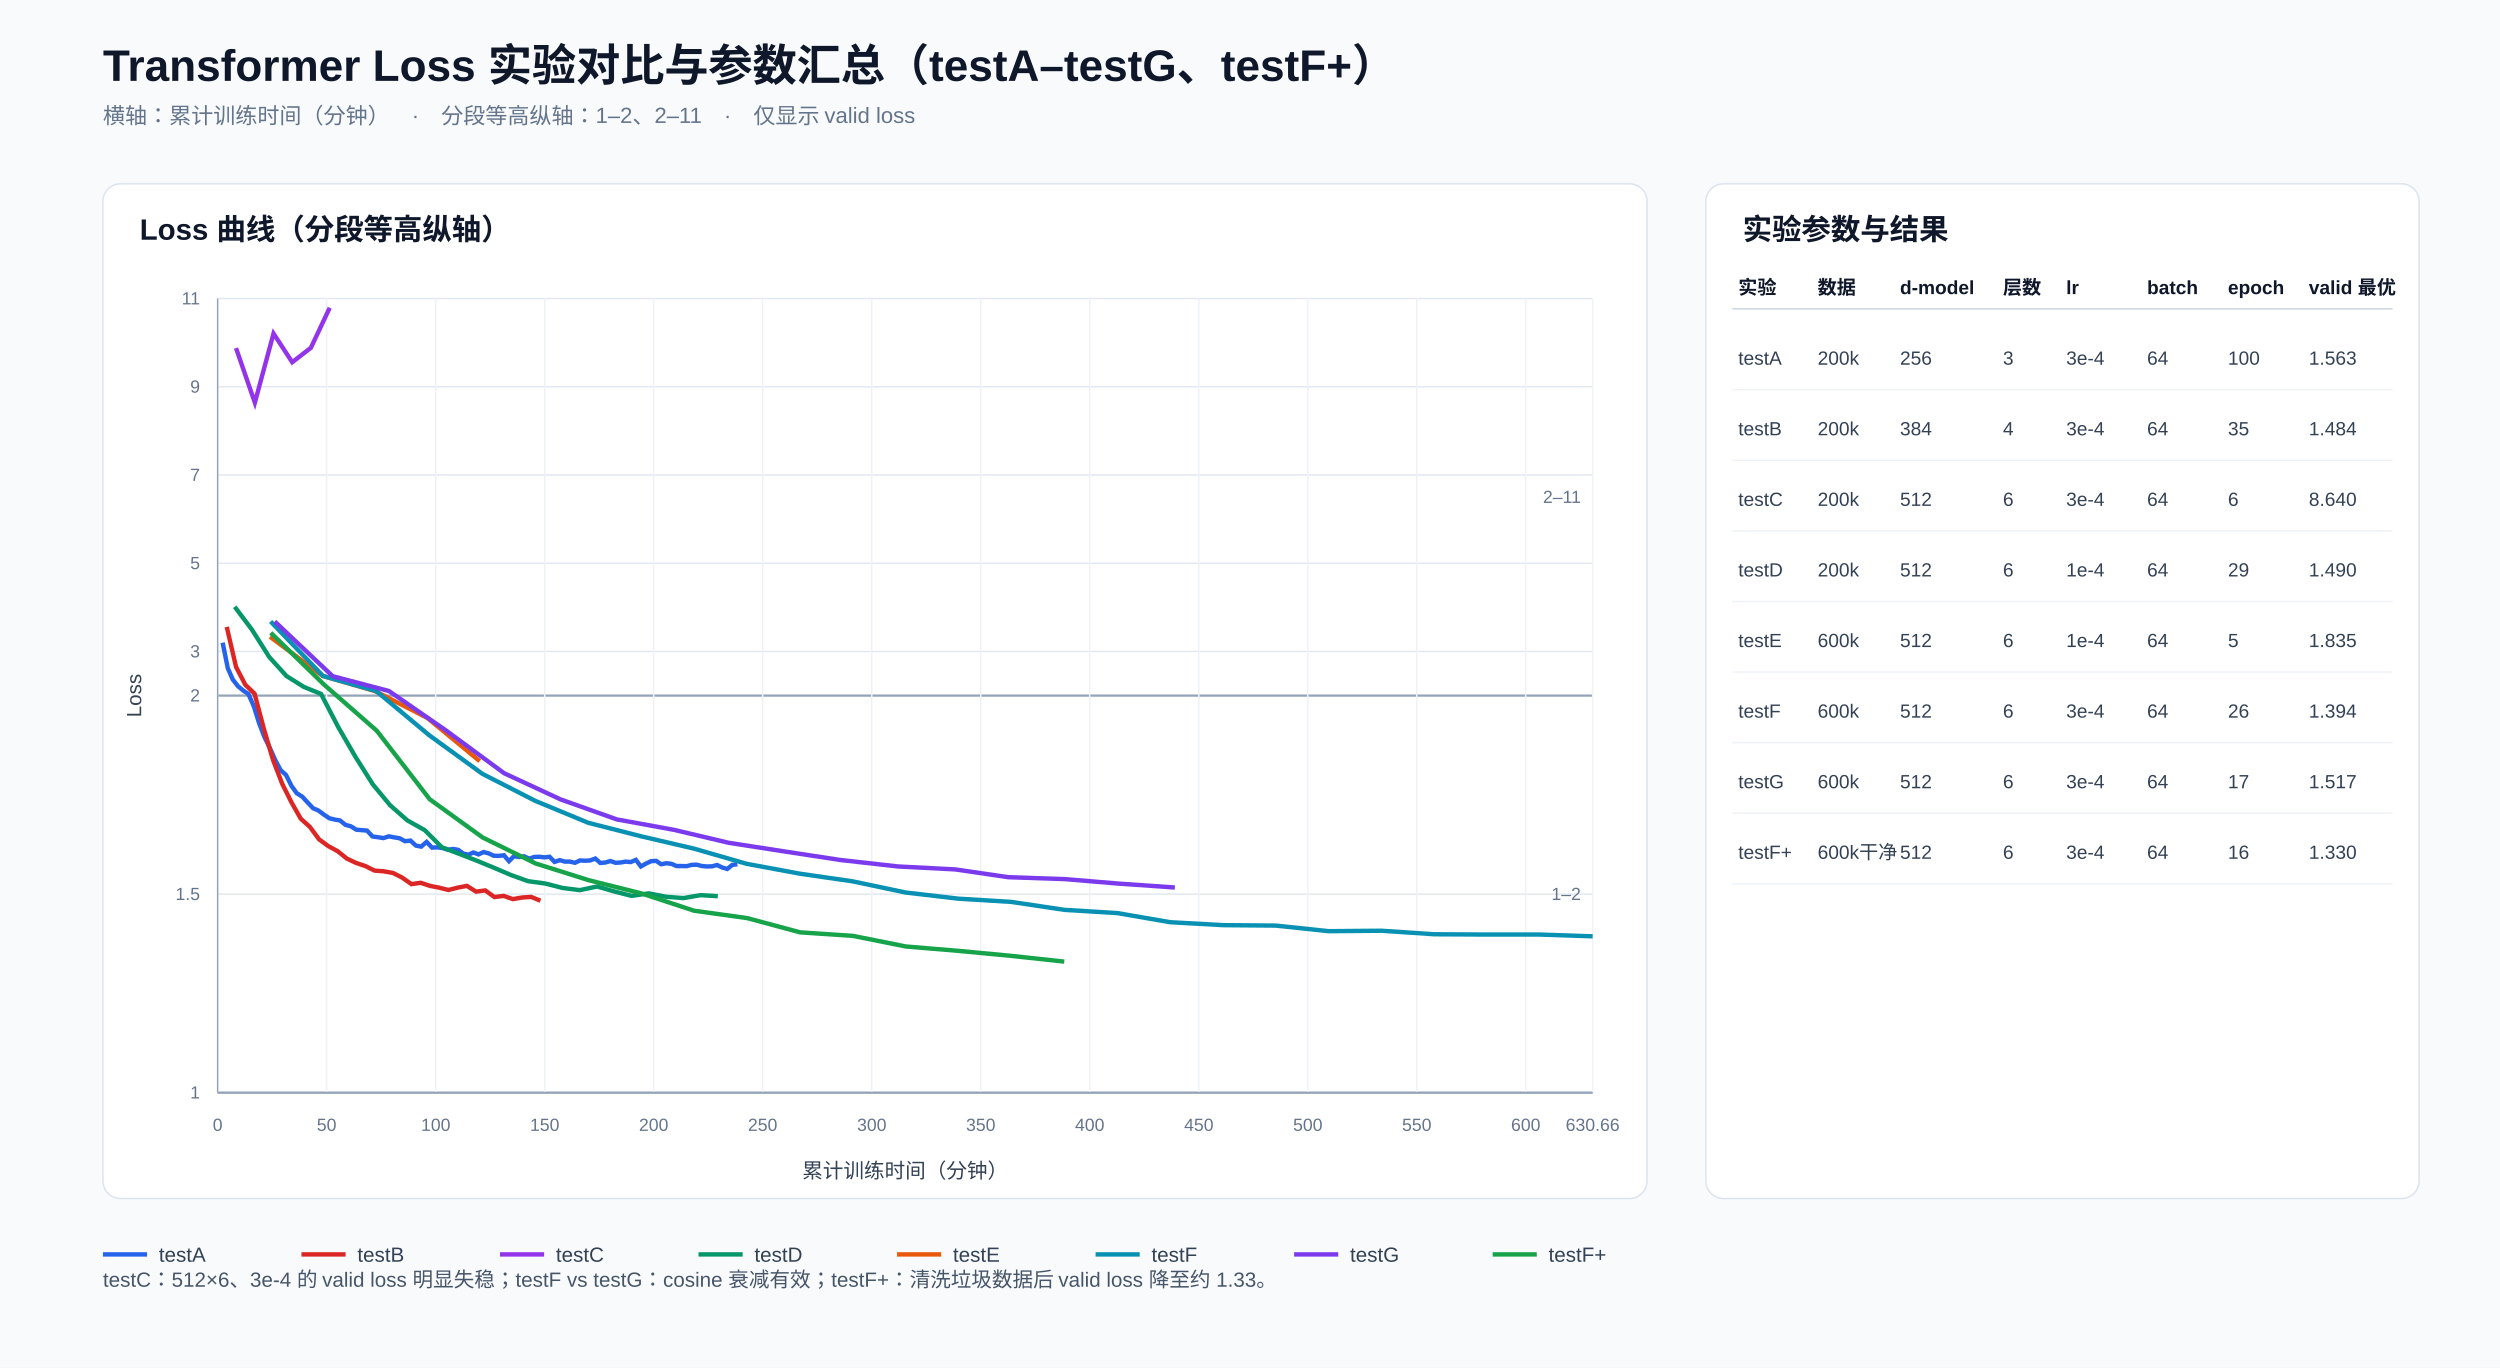
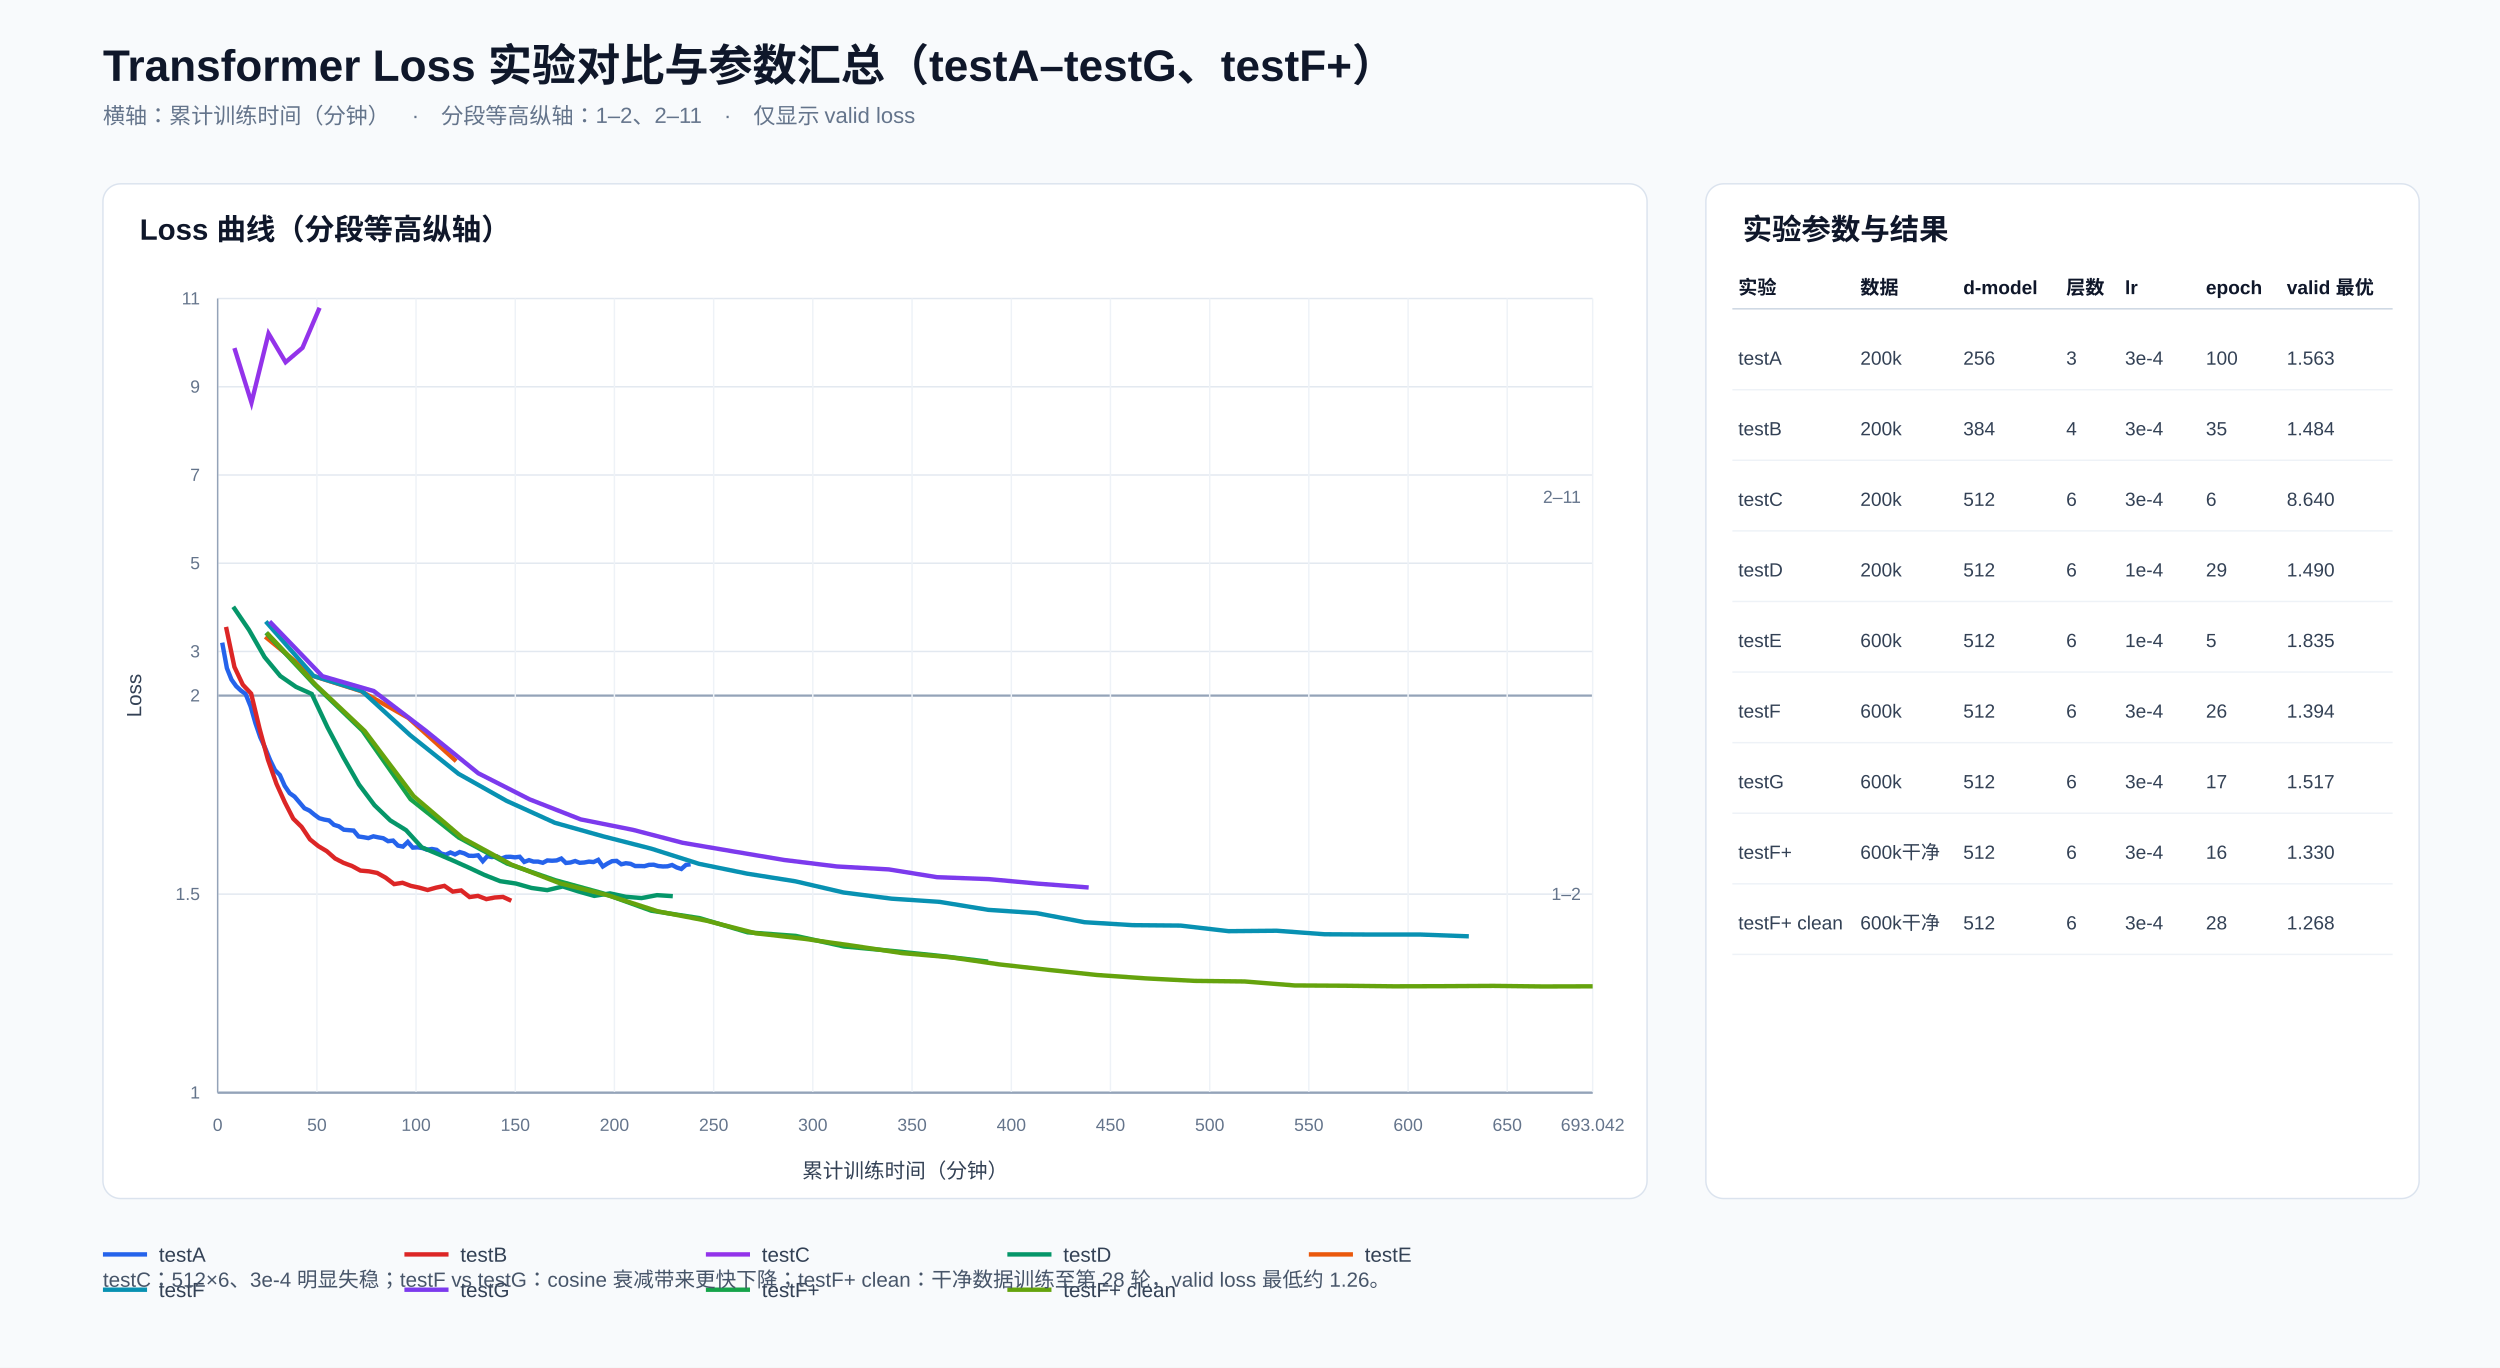
<svg xmlns="http://www.w3.org/2000/svg" width="1700" height="930" viewBox="0 0 1700 930">
  <rect width="100%" height="100%" fill="#f8fafc" />
  <style>text{font-family:Arial,"Noto Sans SC",sans-serif;fill:#0f172a}.title{font-size:30px;font-weight:700}.subtitle{font-size:15px;fill:#64748b}.panel{font-size:20px;font-weight:700}.axis{font-size:14px;fill:#334155}.tick{font-size:12px;fill:#64748b}.legend{font-size:14px;fill:#334155}.table{font-size:13px;fill:#334155}.tablehead{font-size:13px;font-weight:700;fill:#0f172a}.note{font-size:14px;fill:#475569}</style>
  <text x="70" y="55" class="title">Transformer Loss 实验对比与参数汇总（testA–testG、testF+）</text>
  <text x="70" y="84" class="subtitle">横轴：累计训练时间（分钟）　·　分段等高纵轴：1–2、2–11　·　仅显示 valid loss</text>
  <rect x="70" y="125" width="1050" height="690" rx="12" fill="#fff" stroke="#dbe3ee" />
  <text x="95" y="163" class="panel">Loss 曲线（分段等高纵轴）</text>
  <line x1="148" y1="743.0" x2="1083" y2="743.0" stroke="#e2e8f0" />
  <text x="136" y="747.0" text-anchor="end" class="tick">1</text>
  <line x1="148" y1="608.0" x2="1083" y2="608.0" stroke="#e2e8f0" />
  <text x="136" y="612.0" text-anchor="end" class="tick">1.5</text>
  <line x1="148" y1="473.0" x2="1083" y2="473.0" stroke="#e2e8f0" />
  <text x="136" y="477.0" text-anchor="end" class="tick">2</text>
  <line x1="148" y1="443.0" x2="1083" y2="443.0" stroke="#e2e8f0" />
  <text x="136" y="447.0" text-anchor="end" class="tick">3</text>
  <line x1="148" y1="383.0" x2="1083" y2="383.0" stroke="#e2e8f0" />
  <text x="136" y="387.0" text-anchor="end" class="tick">5</text>
  <line x1="148" y1="323.0" x2="1083" y2="323.0" stroke="#e2e8f0" />
  <text x="136" y="327.0" text-anchor="end" class="tick">7</text>
  <line x1="148" y1="263.0" x2="1083" y2="263.0" stroke="#e2e8f0" />
  <text x="136" y="267.0" text-anchor="end" class="tick">9</text>
  <line x1="148" y1="203.0" x2="1083" y2="203.0" stroke="#e2e8f0" />
  <text x="136" y="207.0" text-anchor="end" class="tick">11</text>
  <text x="1075" y="612.0" text-anchor="end" class="tick">1–2</text>
  <text x="1075" y="342.0" text-anchor="end" class="tick">2–11</text>
  <line x1="148" y1="743.0" x2="1083" y2="743.0" stroke="#94a3b8" stroke-width="1.5" />
  <line x1="148" y1="473.0" x2="1083" y2="473.0" stroke="#94a3b8" stroke-width="1.5" />
  <line x1="148.0" y1="203" x2="148.0" y2="743" stroke="#eef2f7" />
  <text x="148.0" y="769" text-anchor="middle" class="tick">0</text>
-   <line x1="222.1" y1="203" x2="222.1" y2="743" stroke="#eef2f7" />
-   <text x="222.1" y="769" text-anchor="middle" class="tick">50</text>
-   <line x1="296.3" y1="203" x2="296.3" y2="743" stroke="#eef2f7" />
-   <text x="296.3" y="769" text-anchor="middle" class="tick">100</text>
-   <line x1="370.4" y1="203" x2="370.4" y2="743" stroke="#eef2f7" />
-   <text x="370.4" y="769" text-anchor="middle" class="tick">150</text>
-   <line x1="444.5" y1="203" x2="444.5" y2="743" stroke="#eef2f7" />
-   <text x="444.5" y="769" text-anchor="middle" class="tick">200</text>
-   <line x1="518.6" y1="203" x2="518.6" y2="743" stroke="#eef2f7" />
-   <text x="518.6" y="769" text-anchor="middle" class="tick">250</text>
-   <line x1="592.8" y1="203" x2="592.8" y2="743" stroke="#eef2f7" />
-   <text x="592.8" y="769" text-anchor="middle" class="tick">300</text>
-   <line x1="666.9" y1="203" x2="666.9" y2="743" stroke="#eef2f7" />
-   <text x="666.9" y="769" text-anchor="middle" class="tick">350</text>
-   <line x1="741.0" y1="203" x2="741.0" y2="743" stroke="#eef2f7" />
-   <text x="741.0" y="769" text-anchor="middle" class="tick">400</text>
-   <line x1="815.2" y1="203" x2="815.2" y2="743" stroke="#eef2f7" />
-   <text x="815.2" y="769" text-anchor="middle" class="tick">450</text>
-   <line x1="889.3" y1="203" x2="889.3" y2="743" stroke="#eef2f7" />
-   <text x="889.3" y="769" text-anchor="middle" class="tick">500</text>
-   <line x1="963.4" y1="203" x2="963.4" y2="743" stroke="#eef2f7" />
-   <text x="963.4" y="769" text-anchor="middle" class="tick">550</text>
-   <line x1="1037.5" y1="203" x2="1037.5" y2="743" stroke="#eef2f7" />
-   <text x="1037.5" y="769" text-anchor="middle" class="tick">600</text>
+   <line x1="215.5" y1="203" x2="215.5" y2="743" stroke="#eef2f7" />
+   <text x="215.5" y="769" text-anchor="middle" class="tick">50</text>
+   <line x1="282.9" y1="203" x2="282.9" y2="743" stroke="#eef2f7" />
+   <text x="282.9" y="769" text-anchor="middle" class="tick">100</text>
+   <line x1="350.4" y1="203" x2="350.4" y2="743" stroke="#eef2f7" />
+   <text x="350.4" y="769" text-anchor="middle" class="tick">150</text>
+   <line x1="417.8" y1="203" x2="417.8" y2="743" stroke="#eef2f7" />
+   <text x="417.8" y="769" text-anchor="middle" class="tick">200</text>
+   <line x1="485.3" y1="203" x2="485.3" y2="743" stroke="#eef2f7" />
+   <text x="485.3" y="769" text-anchor="middle" class="tick">250</text>
+   <line x1="552.7" y1="203" x2="552.7" y2="743" stroke="#eef2f7" />
+   <text x="552.7" y="769" text-anchor="middle" class="tick">300</text>
+   <line x1="620.2" y1="203" x2="620.2" y2="743" stroke="#eef2f7" />
+   <text x="620.2" y="769" text-anchor="middle" class="tick">350</text>
+   <line x1="687.7" y1="203" x2="687.7" y2="743" stroke="#eef2f7" />
+   <text x="687.7" y="769" text-anchor="middle" class="tick">400</text>
+   <line x1="755.1" y1="203" x2="755.1" y2="743" stroke="#eef2f7" />
+   <text x="755.1" y="769" text-anchor="middle" class="tick">450</text>
+   <line x1="822.6" y1="203" x2="822.6" y2="743" stroke="#eef2f7" />
+   <text x="822.6" y="769" text-anchor="middle" class="tick">500</text>
+   <line x1="890.0" y1="203" x2="890.0" y2="743" stroke="#eef2f7" />
+   <text x="890.0" y="769" text-anchor="middle" class="tick">550</text>
+   <line x1="957.5" y1="203" x2="957.5" y2="743" stroke="#eef2f7" />
+   <text x="957.5" y="769" text-anchor="middle" class="tick">600</text>
+   <line x1="1024.9" y1="203" x2="1024.9" y2="743" stroke="#eef2f7" />
+   <text x="1024.9" y="769" text-anchor="middle" class="tick">650</text>
  <line x1="1083.0" y1="203" x2="1083.0" y2="743" stroke="#eef2f7" />
-   <text x="1083.0" y="769" text-anchor="middle" class="tick">630.66</text>
+   <text x="1083.0" y="769" text-anchor="middle" class="tick">693.042</text>
  <line x1="148" y1="203" x2="148" y2="743" stroke="#94a3b8" />
  <line x1="148" y1="743" x2="1083" y2="743" stroke="#94a3b8" />
  <text x="615.5" y="801" text-anchor="middle" class="axis">累计训练时间（分钟）</text>
  <text x="96" y="473.0" transform="rotate(-90 96 473.0)" text-anchor="middle" class="axis">Loss</text>
-   <polyline points="151.4,437.0 154.9,454.4 158.3,462.1 161.8,466.6 165.4,469.6 168.9,471.9 172.6,480.3 176.2,491.8 179.9,501.4 183.5,508.6 187.2,516.9 190.8,523.7 194.5,527.0 198.2,534.4 201.8,539.4 205.5,541.7 209.2,545.7 212.9,549.6 216.6,551.2 220.2,553.9 223.9,556.4 227.6,557.3 231.2,557.9 234.9,560.9 238.6,561.9 242.3,564.2 246.0,564.5 249.6,564.8 253.3,568.8 257.0,569.3 260.7,569.9 264.4,568.7 268.0,569.4 271.7,570.0 275.4,572.0 279.1,571.6 282.8,575.0 286.4,575.7 290.1,572.5 293.8,576.4 297.5,576.2 301.1,576.7 304.6,577.8 308.1,577.3 311.6,577.9 315.0,580.4 318.5,581.2 321.9,579.7 325.4,581.0 328.8,579.4 332.3,580.3 335.7,581.9 339.2,582.0 342.7,581.6 346.1,585.6 349.5,582.2 353.0,582.8 356.4,582.3 359.9,583.9 363.3,582.7 366.8,582.6 370.3,583.0 373.7,582.6 377.1,586.1 380.6,584.9 384.1,585.9 387.5,585.9 391.0,586.7 394.4,585.1 397.9,585.3 401.3,585.1 404.8,583.8 408.2,586.8 411.7,586.5 415.1,585.5 418.6,586.7 422.0,586.5 425.5,585.9 428.9,586.2 432.4,584.7 435.8,589.2 439.3,587.2 442.7,585.6 446.2,585.4 449.6,587.7 453.1,587.0 456.6,587.4 460.0,588.9 463.5,588.9 466.9,589.0 470.4,588.1 473.8,588.0 477.3,588.9 480.7,589.2 484.2,589.1 487.6,588.2 491.1,589.9 494.5,590.9 498.0,588.1 501.4,587.7" fill="none" stroke="#2563eb" stroke-width="3" />
-   <polyline points="154.2,426.3 160.5,453.5 166.8,465.6 173.1,471.7 179.4,495.5 185.6,516.6 191.9,533.0 198.2,545.6 204.5,556.7 210.7,562.3 217.0,570.8 223.3,575.4 229.6,578.8 235.8,583.8 242.1,586.8 248.4,588.9 254.7,592.0 261.0,592.5 267.2,593.6 273.5,596.8 279.8,601.2 286.1,600.3 292.4,602.4 298.6,603.6 304.9,605.2 311.2,603.6 317.5,602.4 323.7,606.3 330.0,605.5 336.2,610.0 342.5,609.2 348.7,611.4 355.0,610.3 361.2,609.9 367.5,612.5" fill="none" stroke="#dc2626" stroke-width="3" />
-   <polyline points="160.5,236.7 173.3,273.8 186.0,226.8 198.7,246.3 211.4,236.5 224.2,209.3" fill="none" stroke="#9333ea" stroke-width="3" />
-   <polyline points="159.6,412.6 171.4,428.3 183.1,446.8 194.8,459.7 206.6,467.1 218.3,471.9 230.1,494.6 241.8,514.8 253.6,533.5 265.3,547.6 277.0,557.9 288.8,564.5 300.5,576.2 312.2,580.6 324.0,585.2 335.7,590.0 347.4,595.0 359.1,599.2 370.8,600.8 382.5,603.8 394.3,605.3 406.0,602.8 417.7,606.2 429.5,609.2 441.2,607.5 452.9,609.8 464.7,610.7 476.4,608.7 488.1,609.4" fill="none" stroke="#059669" stroke-width="3" />
-   <polyline points="183.6,433.0 219.3,459.6 254.9,469.9 290.6,488.2 326.2,517.6" fill="none" stroke="#ea580c" stroke-width="3" />
-   <polyline points="184.0,422.6 219.7,459.7 255.8,469.9 291.9,500.0 328.0,526.2 364.0,544.6 400.0,559.5 436.0,568.7 472.0,577.1 507.7,587.4 543.8,594.1 579.7,599.3 615.7,606.9 651.7,611.1 687.7,613.3 723.8,618.7 759.8,620.9 795.7,627.1 831.6,629.1 867.5,629.4 903.5,633.2 939.4,632.9 975.3,635.3 1011.3,635.5 1047.1,635.5 1083.0,636.7" fill="none" stroke="#0891b2" stroke-width="3" />
-   <polyline points="186.8,422.6 226.2,459.8 264.5,469.9 303.4,496.8 342.8,525.8 381.2,543.6 419.4,557.2 458.3,564.3 495.5,573.1 532.9,578.9 571.4,584.8 610.7,589.2 649.6,591.2 685.6,596.5 724.2,597.8 761.2,600.9 798.9,603.5" fill="none" stroke="#7c3aed" stroke-width="3" />
-   <polyline points="184.1,430.3 220.3,465.5 256.2,496.9 292.2,543.5 328.2,569.5 364.3,587.2 400.2,598.5 436.1,607.5 472.0,619.3 508.0,624.3 544.1,634.0 580.0,636.4 615.9,643.6 651.8,646.6 687.7,650.0 723.7,653.9" fill="none" stroke="#16a34a" stroke-width="3" />
+   <polyline points="151.1,437.0 154.3,454.4 157.4,462.1 160.6,466.6 163.8,469.6 167.0,471.9 170.4,480.3 173.7,491.8 177.0,501.4 180.3,508.6 183.7,516.9 187.0,523.7 190.3,527.0 193.6,534.4 197.0,539.4 200.3,541.7 203.7,545.7 207.0,549.6 210.4,551.2 213.7,553.9 217.1,556.4 220.4,557.3 223.8,557.9 227.1,560.9 230.4,561.9 233.8,564.2 237.1,564.5 240.5,564.8 243.8,568.8 247.2,569.3 250.5,569.9 253.9,568.7 257.2,569.4 260.6,570.0 263.9,572.0 267.3,571.6 270.6,575.0 274.0,575.7 277.3,572.5 280.7,576.4 284.0,576.2 287.4,576.7 290.5,577.8 293.7,577.3 296.9,577.9 300.0,580.4 303.1,581.2 306.3,579.7 309.4,581.0 312.6,579.4 315.7,580.3 318.8,581.9 322.0,582.0 325.1,581.6 328.3,585.6 331.4,582.2 334.5,582.8 337.7,582.3 340.8,583.9 344.0,582.7 347.1,582.6 350.2,583.0 353.4,582.6 356.5,586.1 359.7,584.9 362.8,585.9 365.9,585.9 369.1,586.7 372.2,585.1 375.4,585.3 378.5,585.1 381.7,583.8 384.8,586.8 387.9,586.5 391.1,585.5 394.2,586.7 397.3,586.5 400.5,585.9 403.6,586.2 406.8,584.7 409.9,589.2 413.1,587.2 416.2,585.6 419.3,585.4 422.5,587.7 425.6,587.0 428.8,587.4 431.9,588.9 435.1,588.9 438.2,589.0 441.3,588.1 444.5,588.0 447.6,588.9 450.8,589.2 453.9,589.1 457.0,588.2 460.2,589.9 463.3,590.9 466.5,588.1 469.6,587.7" fill="none" stroke="#2563eb" stroke-width="3" />
+   <polyline points="153.7,426.3 159.4,453.5 165.1,465.6 170.8,471.7 176.5,495.5 182.2,516.6 188.0,533.0 193.7,545.6 199.4,556.7 205.1,562.3 210.8,570.8 216.5,575.4 222.2,578.8 227.9,583.8 233.7,586.8 239.4,588.9 245.1,592.0 250.8,592.5 256.5,593.6 262.2,596.8 268.0,601.2 273.7,600.3 279.4,602.4 285.1,603.6 290.8,605.2 296.5,603.6 302.2,602.4 307.9,606.3 313.6,605.5 319.3,610.0 325.0,609.2 330.7,611.4 336.4,610.3 342.0,609.9 347.7,612.5" fill="none" stroke="#dc2626" stroke-width="3" />
+   <polyline points="159.4,236.7 171.0,273.8 182.6,226.8 194.2,246.3 205.7,236.5 217.3,209.3" fill="none" stroke="#9333ea" stroke-width="3" />
+   <polyline points="158.6,412.6 169.3,428.3 179.9,446.8 190.6,459.7 201.3,467.1 212.0,471.9 222.7,494.6 233.4,514.8 244.1,533.5 254.7,547.6 265.4,557.9 276.1,564.5 286.8,576.2 297.4,580.6 308.1,585.2 318.8,590.0 329.5,595.0 340.1,599.2 350.8,600.8 361.4,603.8 372.1,605.3 382.7,602.8 393.4,606.2 404.1,609.2 414.8,607.5 425.5,609.8 436.2,610.7 446.8,608.7 457.5,609.4" fill="none" stroke="#059669" stroke-width="3" />
+   <polyline points="180.4,433.0 212.8,459.6 245.3,469.9 277.7,488.2 310.2,517.6" fill="none" stroke="#ea580c" stroke-width="3" />
+   <polyline points="180.7,422.6 213.3,459.7 246.1,469.9 279.0,500.0 311.8,526.2 344.5,544.6 377.3,559.5 410.1,568.7 442.9,577.1 475.3,587.4 508.1,594.1 540.9,599.3 573.6,606.9 606.3,611.1 639.1,613.3 672.0,618.7 704.7,620.9 737.4,627.1 770.1,629.1 802.8,629.4 835.5,633.2 868.1,632.9 900.8,635.3 933.6,635.5 966.2,635.5 998.8,636.7" fill="none" stroke="#0891b2" stroke-width="3" />
+   <polyline points="183.3,422.6 219.2,459.8 254.1,469.9 289.4,496.8 325.2,525.8 360.2,543.6 394.9,557.2 430.4,564.3 464.2,573.1 498.2,578.9 533.3,584.8 569.1,589.2 604.4,591.2 637.2,596.5 672.4,597.8 706.0,600.9 740.3,603.5" fill="none" stroke="#7c3aed" stroke-width="3" />
+   <polyline points="180.9,430.3 213.8,465.5 246.5,496.9 279.2,543.5 311.9,569.5 344.8,587.2 377.5,598.5 410.2,607.5 442.9,619.3 475.6,624.3 508.4,634.0 541.1,636.4 573.8,643.6 606.4,646.6 639.1,650.0 671.9,653.9" fill="none" stroke="#16a34a" stroke-width="3" />
+   <polyline points="181.4,430.3 214.7,465.7 248.0,497.1 281.3,541.4 314.5,569.8 347.7,587.9 380.9,600.7 414.1,609.0 447.3,619.7 480.5,626.1 513.7,634.6 546.9,638.4 580.1,643.1 613.3,648.1 646.5,651.0 679.6,655.8 712.8,659.5 746.0,663.0 779.2,665.3 812.4,667.0 846.3,667.4 880.3,670.1 914.2,670.3 948.0,670.7 981.8,670.6 1015.5,670.4 1049.2,670.8 1083.0,670.7" fill="none" stroke="#65a30d" stroke-width="3" />
  <rect x="1160" y="125" width="485" height="690" rx="12" fill="#fff" stroke="#dbe3ee" />
  <text x="1185" y="163" class="panel">实验参数与结果</text>
  <line x1="1178" y1="210" x2="1627" y2="210" stroke="#cbd5e1" />
  <text x="1182" y="200" class="tablehead">实验</text>
-   <text x="1236" y="200" class="tablehead">数据</text>
-   <text x="1292" y="200" class="tablehead">d-model</text>
-   <text x="1362" y="200" class="tablehead">层数</text>
-   <text x="1405" y="200" class="tablehead">lr</text>
-   <text x="1460" y="200" class="tablehead">batch</text>
-   <text x="1515" y="200" class="tablehead">epoch</text>
-   <text x="1570" y="200" class="tablehead">valid 最优</text>
+   <text x="1265" y="200" class="tablehead">数据</text>
+   <text x="1335" y="200" class="tablehead">d-model</text>
+   <text x="1405" y="200" class="tablehead">层数</text>
+   <text x="1445" y="200" class="tablehead">lr</text>
+   <text x="1500" y="200" class="tablehead">epoch</text>
+   <text x="1555" y="200" class="tablehead">valid 最优</text>
  <line x1="1178" y1="265" x2="1627" y2="265" stroke="#eef2f7" />
  <text x="1182" y="248" class="table">testA</text>
-   <text x="1236" y="248" class="table">200k</text>
-   <text x="1292" y="248" class="table">256</text>
-   <text x="1362" y="248" class="table">3</text>
-   <text x="1405" y="248" class="table">3e-4</text>
-   <text x="1460" y="248" class="table">64</text>
-   <text x="1515" y="248" class="table">100</text>
-   <text x="1570" y="248" class="table">1.563</text>
+   <text x="1265" y="248" class="table">200k</text>
+   <text x="1335" y="248" class="table">256</text>
+   <text x="1405" y="248" class="table">3</text>
+   <text x="1445" y="248" class="table">3e-4</text>
+   <text x="1500" y="248" class="table">100</text>
+   <text x="1555" y="248" class="table">1.563</text>
  <line x1="1178" y1="313" x2="1627" y2="313" stroke="#eef2f7" />
  <text x="1182" y="296" class="table">testB</text>
-   <text x="1236" y="296" class="table">200k</text>
-   <text x="1292" y="296" class="table">384</text>
-   <text x="1362" y="296" class="table">4</text>
-   <text x="1405" y="296" class="table">3e-4</text>
-   <text x="1460" y="296" class="table">64</text>
-   <text x="1515" y="296" class="table">35</text>
-   <text x="1570" y="296" class="table">1.484</text>
+   <text x="1265" y="296" class="table">200k</text>
+   <text x="1335" y="296" class="table">384</text>
+   <text x="1405" y="296" class="table">4</text>
+   <text x="1445" y="296" class="table">3e-4</text>
+   <text x="1500" y="296" class="table">35</text>
+   <text x="1555" y="296" class="table">1.484</text>
  <line x1="1178" y1="361" x2="1627" y2="361" stroke="#eef2f7" />
  <text x="1182" y="344" class="table">testC</text>
-   <text x="1236" y="344" class="table">200k</text>
-   <text x="1292" y="344" class="table">512</text>
-   <text x="1362" y="344" class="table">6</text>
-   <text x="1405" y="344" class="table">3e-4</text>
-   <text x="1460" y="344" class="table">64</text>
-   <text x="1515" y="344" class="table">6</text>
-   <text x="1570" y="344" class="table">8.640</text>
+   <text x="1265" y="344" class="table">200k</text>
+   <text x="1335" y="344" class="table">512</text>
+   <text x="1405" y="344" class="table">6</text>
+   <text x="1445" y="344" class="table">3e-4</text>
+   <text x="1500" y="344" class="table">6</text>
+   <text x="1555" y="344" class="table">8.640</text>
  <line x1="1178" y1="409" x2="1627" y2="409" stroke="#eef2f7" />
  <text x="1182" y="392" class="table">testD</text>
-   <text x="1236" y="392" class="table">200k</text>
-   <text x="1292" y="392" class="table">512</text>
-   <text x="1362" y="392" class="table">6</text>
-   <text x="1405" y="392" class="table">1e-4</text>
-   <text x="1460" y="392" class="table">64</text>
-   <text x="1515" y="392" class="table">29</text>
-   <text x="1570" y="392" class="table">1.490</text>
+   <text x="1265" y="392" class="table">200k</text>
+   <text x="1335" y="392" class="table">512</text>
+   <text x="1405" y="392" class="table">6</text>
+   <text x="1445" y="392" class="table">1e-4</text>
+   <text x="1500" y="392" class="table">29</text>
+   <text x="1555" y="392" class="table">1.490</text>
  <line x1="1178" y1="457" x2="1627" y2="457" stroke="#eef2f7" />
  <text x="1182" y="440" class="table">testE</text>
-   <text x="1236" y="440" class="table">600k</text>
-   <text x="1292" y="440" class="table">512</text>
-   <text x="1362" y="440" class="table">6</text>
-   <text x="1405" y="440" class="table">1e-4</text>
-   <text x="1460" y="440" class="table">64</text>
-   <text x="1515" y="440" class="table">5</text>
-   <text x="1570" y="440" class="table">1.835</text>
+   <text x="1265" y="440" class="table">600k</text>
+   <text x="1335" y="440" class="table">512</text>
+   <text x="1405" y="440" class="table">6</text>
+   <text x="1445" y="440" class="table">1e-4</text>
+   <text x="1500" y="440" class="table">5</text>
+   <text x="1555" y="440" class="table">1.835</text>
  <line x1="1178" y1="505" x2="1627" y2="505" stroke="#eef2f7" />
  <text x="1182" y="488" class="table">testF</text>
-   <text x="1236" y="488" class="table">600k</text>
-   <text x="1292" y="488" class="table">512</text>
-   <text x="1362" y="488" class="table">6</text>
-   <text x="1405" y="488" class="table">3e-4</text>
-   <text x="1460" y="488" class="table">64</text>
-   <text x="1515" y="488" class="table">26</text>
-   <text x="1570" y="488" class="table">1.394</text>
+   <text x="1265" y="488" class="table">600k</text>
+   <text x="1335" y="488" class="table">512</text>
+   <text x="1405" y="488" class="table">6</text>
+   <text x="1445" y="488" class="table">3e-4</text>
+   <text x="1500" y="488" class="table">26</text>
+   <text x="1555" y="488" class="table">1.394</text>
  <line x1="1178" y1="553" x2="1627" y2="553" stroke="#eef2f7" />
  <text x="1182" y="536" class="table">testG</text>
-   <text x="1236" y="536" class="table">600k</text>
-   <text x="1292" y="536" class="table">512</text>
-   <text x="1362" y="536" class="table">6</text>
-   <text x="1405" y="536" class="table">3e-4</text>
-   <text x="1460" y="536" class="table">64</text>
-   <text x="1515" y="536" class="table">17</text>
-   <text x="1570" y="536" class="table">1.517</text>
+   <text x="1265" y="536" class="table">600k</text>
+   <text x="1335" y="536" class="table">512</text>
+   <text x="1405" y="536" class="table">6</text>
+   <text x="1445" y="536" class="table">3e-4</text>
+   <text x="1500" y="536" class="table">17</text>
+   <text x="1555" y="536" class="table">1.517</text>
  <line x1="1178" y1="601" x2="1627" y2="601" stroke="#eef2f7" />
  <text x="1182" y="584" class="table">testF+</text>
-   <text x="1236" y="584" class="table">600k干净</text>
-   <text x="1292" y="584" class="table">512</text>
-   <text x="1362" y="584" class="table">6</text>
-   <text x="1405" y="584" class="table">3e-4</text>
-   <text x="1460" y="584" class="table">64</text>
-   <text x="1515" y="584" class="table">16</text>
-   <text x="1570" y="584" class="table">1.330</text>
+   <text x="1265" y="584" class="table">600k干净</text>
+   <text x="1335" y="584" class="table">512</text>
+   <text x="1405" y="584" class="table">6</text>
+   <text x="1445" y="584" class="table">3e-4</text>
+   <text x="1500" y="584" class="table">16</text>
+   <text x="1555" y="584" class="table">1.330</text>
+   <line x1="1178" y1="649" x2="1627" y2="649" stroke="#eef2f7" />
+   <text x="1182" y="632" class="table">testF+ clean</text>
+   <text x="1265" y="632" class="table">600k干净</text>
+   <text x="1335" y="632" class="table">512</text>
+   <text x="1405" y="632" class="table">6</text>
+   <text x="1445" y="632" class="table">3e-4</text>
+   <text x="1500" y="632" class="table">28</text>
+   <text x="1555" y="632" class="table">1.268</text>
  <line x1="70" y1="853" x2="100" y2="853" stroke="#2563eb" stroke-width="3" />
  <text x="108" y="858" class="legend">testA</text>
-   <line x1="205" y1="853" x2="235" y2="853" stroke="#dc2626" stroke-width="3" />
-   <text x="243" y="858" class="legend">testB</text>
-   <line x1="340" y1="853" x2="370" y2="853" stroke="#9333ea" stroke-width="3" />
-   <text x="378" y="858" class="legend">testC</text>
-   <line x1="475" y1="853" x2="505" y2="853" stroke="#059669" stroke-width="3" />
-   <text x="513" y="858" class="legend">testD</text>
-   <line x1="610" y1="853" x2="640" y2="853" stroke="#ea580c" stroke-width="3" />
-   <text x="648" y="858" class="legend">testE</text>
-   <line x1="745" y1="853" x2="775" y2="853" stroke="#0891b2" stroke-width="3" />
-   <text x="783" y="858" class="legend">testF</text>
-   <line x1="880" y1="853" x2="910" y2="853" stroke="#7c3aed" stroke-width="3" />
-   <text x="918" y="858" class="legend">testG</text>
-   <line x1="1015" y1="853" x2="1045" y2="853" stroke="#16a34a" stroke-width="3" />
-   <text x="1053" y="858" class="legend">testF+</text>
-   <text x="70" y="875" class="note">testC：512×6、3e-4 的 valid loss 明显失稳；testF vs testG：cosine 衰减有效；testF+：清洗垃圾数据后 valid loss 降至约 1.33。</text>
+   <line x1="275" y1="853" x2="305" y2="853" stroke="#dc2626" stroke-width="3" />
+   <text x="313" y="858" class="legend">testB</text>
+   <line x1="480" y1="853" x2="510" y2="853" stroke="#9333ea" stroke-width="3" />
+   <text x="518" y="858" class="legend">testC</text>
+   <line x1="685" y1="853" x2="715" y2="853" stroke="#059669" stroke-width="3" />
+   <text x="723" y="858" class="legend">testD</text>
+   <line x1="890" y1="853" x2="920" y2="853" stroke="#ea580c" stroke-width="3" />
+   <text x="928" y="858" class="legend">testE</text>
+   <line x1="70" y1="877" x2="100" y2="877" stroke="#0891b2" stroke-width="3" />
+   <text x="108" y="882" class="legend">testF</text>
+   <line x1="275" y1="877" x2="305" y2="877" stroke="#7c3aed" stroke-width="3" />
+   <text x="313" y="882" class="legend">testG</text>
+   <line x1="480" y1="877" x2="510" y2="877" stroke="#16a34a" stroke-width="3" />
+   <text x="518" y="882" class="legend">testF+</text>
+   <line x1="685" y1="877" x2="715" y2="877" stroke="#65a30d" stroke-width="3" />
+   <text x="723" y="882" class="legend">testF+ clean</text>
+   <text x="70" y="875" class="note">testC：512×6、3e-4 明显失稳；testF vs testG：cosine 衰减带来更快下降；testF+ clean：干净数据训练至第 28 轮，valid loss 最低约 1.26。</text>
</svg>
